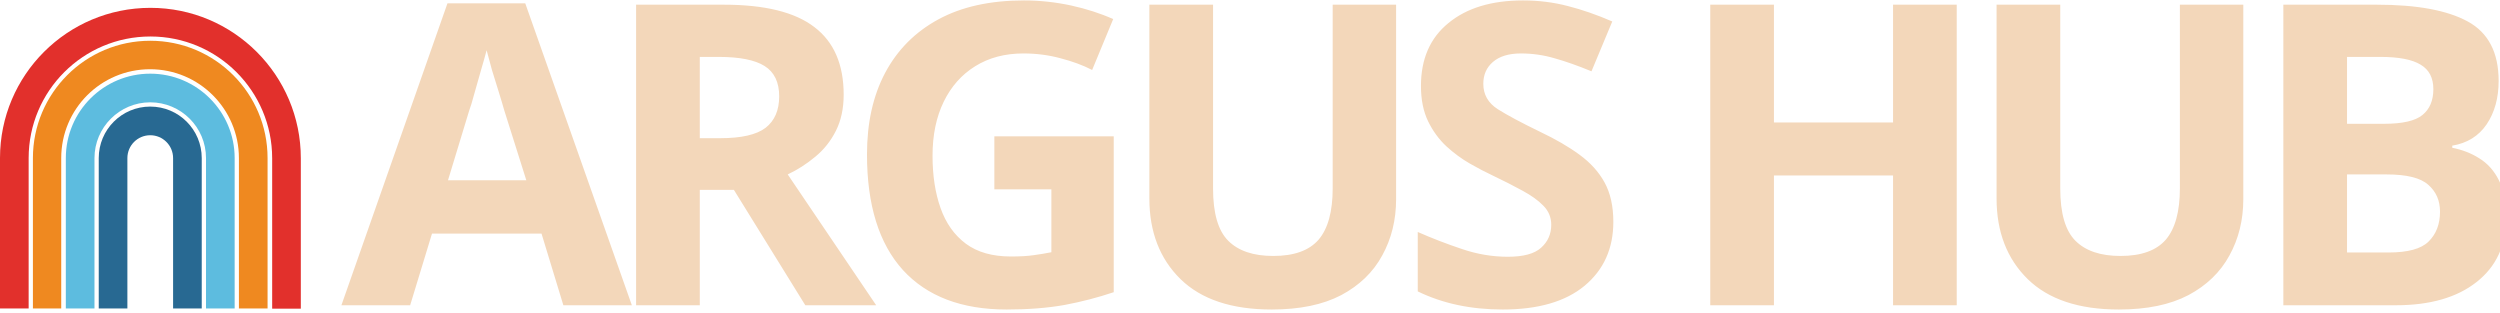
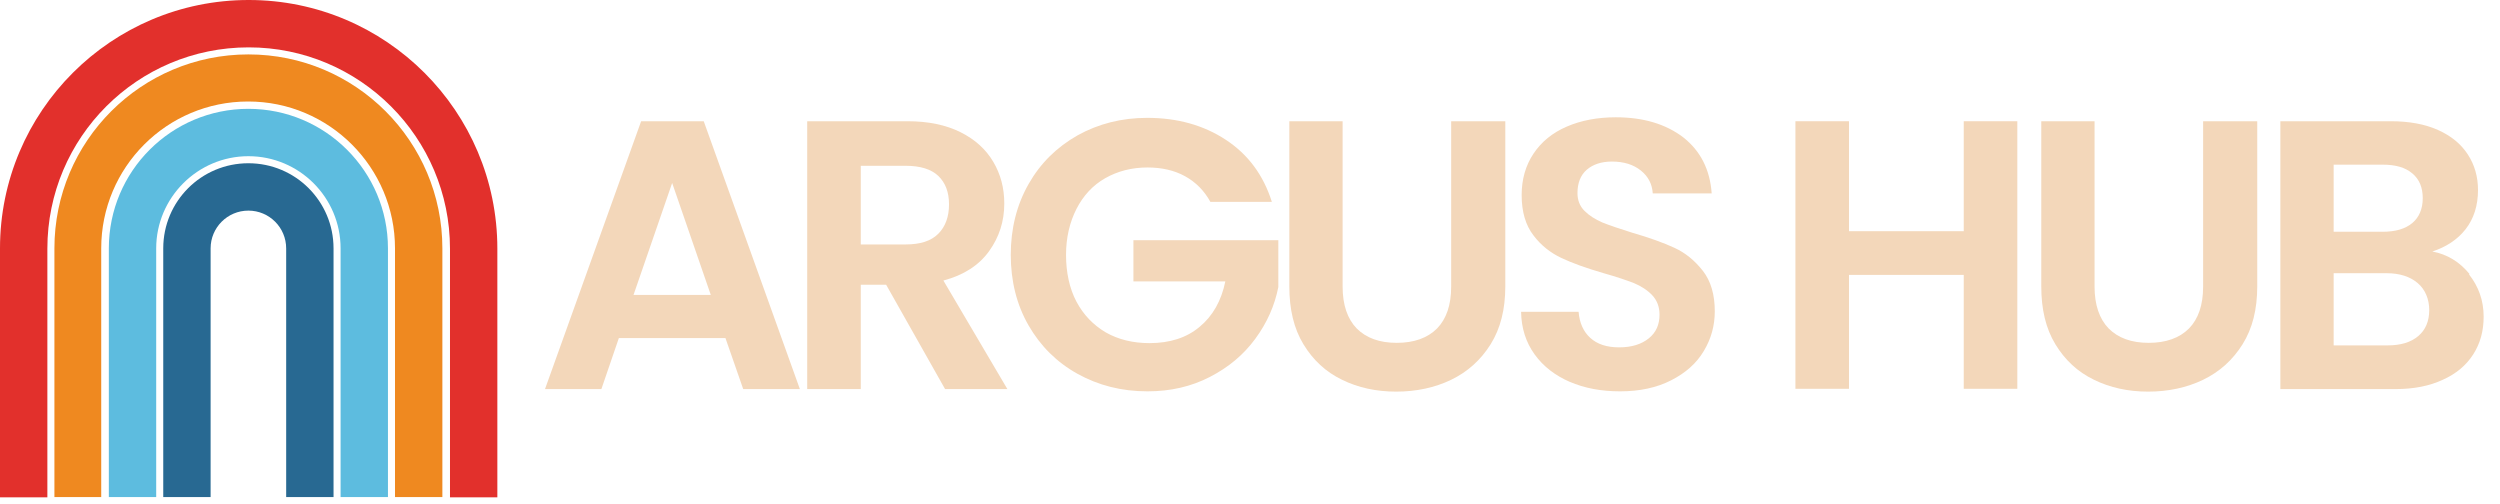
- <svg xmlns="http://www.w3.org/2000/svg" id="Layer_1" version="1.1" viewBox="0 0 146.6 18.35">
+ <svg xmlns="http://www.w3.org/2000/svg" id="Layer_1" version="1.1" viewBox="0 0 88.67 17.87">
  <defs>
    <style>
      .st0 {
        fill: #e2302c;
      }

      .st1 {
        fill: #ef8920;
      }

      .st2 {
        fill: #5dbcdf;
      }

      .st3 {
        fill: #286992;
      }

      .st4 {
        fill: #f3d7ba;
-         font-family: Poppins-SemiBold, Poppins;
-         font-size: 24.69px;
-         font-weight: 600;
-         letter-spacing: -.08em;
      }
    </style>
  </defs>
  <g>
-     <path class="st0" d="M0,18.09v-8.82C0,4.4,3.95.46,8.82.46s8.82,3.95,8.82,8.82v8.82h-1.68v-8.82c0-3.94-3.2-7.14-7.14-7.14S1.68,5.33,1.68,9.27v8.82H0Z" />
-     <path class="st1" d="M1.93,18.09v-8.82c0-3.8,3.08-6.88,6.88-6.88s6.88,3.08,6.88,6.88v8.82h-1.68v-8.82c0-2.87-2.33-5.21-5.21-5.21s-5.21,2.33-5.21,5.21v8.82h-1.68Z" />
-     <path class="st2" d="M3.86,18.09v-8.82c0-2.74,2.22-4.95,4.95-4.95s4.95,2.22,4.95,4.95v8.82h-1.68v-8.82c0-1.81-1.47-3.27-3.27-3.27s-3.27,1.47-3.27,3.27v8.82h-1.68Z" />
-     <path class="st3" d="M5.79,18.09v-8.82c0-1.67,1.35-3.02,3.02-3.02s3.02,1.35,3.02,3.02v8.82h-1.68v-8.82c0-.74-.6-1.34-1.34-1.34s-1.34.6-1.34,1.34v8.82h-1.68Z" />
+     <path class="st0" d="M0,17.63v-8.82C0,3.95,3.95,0,8.82,0s8.82,3.95,8.82,8.82v8.82h-1.68v-8.82c0-3.94-3.2-7.14-7.14-7.14S1.68,4.87,1.68,8.82v8.82H0Z" />
+     <path class="st1" d="M1.93,17.63v-8.82c0-3.8,3.08-6.88,6.88-6.88s6.88,3.08,6.88,6.88v8.82h-1.68v-8.82c0-2.87-2.33-5.21-5.21-5.21s-5.21,2.33-5.21,5.21v8.82h-1.68Z" />
+     <path class="st2" d="M3.86,17.63v-8.82c0-2.74,2.22-4.95,4.95-4.95s4.95,2.22,4.95,4.95v8.82h-1.68v-8.82c0-1.81-1.47-3.27-3.27-3.27s-3.27,1.47-3.27,3.27v8.82h-1.68Z" />
+     <path class="st3" d="M5.79,17.63v-8.82c0-1.67,1.35-3.02,3.02-3.02s3.02,1.35,3.02,3.02v8.82h-1.68v-8.82c0-.74-.6-1.34-1.34-1.34s-1.34.6-1.34,1.34v8.82h-1.68Z" />
  </g>
-   <text class="st4" transform="translate(20.02 17.9)">
-     <tspan x="0" y="0">ARGUS HUB</tspan>
-   </text>
+   <g>
+     <path class="st4" d="M25.73,11.99h-3.78l-.62,1.81h-2l3.41-9.5h2.22l3.41,9.5h-2.01l-.63-1.81ZM25.21,10.46l-1.37-3.97-1.37,3.97h2.75Z" />
+     <path class="st4" d="M33.52,13.8l-2.09-3.7h-.9v3.7h-1.9V4.3h3.56c.73,0,1.36.13,1.88.39.52.26.9.61,1.16,1.05.26.44.39.93.39,1.48,0,.63-.18,1.19-.54,1.69-.36.5-.9.85-1.62,1.04l2.27,3.85h-2.2ZM30.53,8.67h1.59c.52,0,.9-.12,1.16-.38.25-.25.38-.6.38-1.04s-.13-.77-.38-1.01c-.25-.24-.64-.36-1.16-.36h-1.59v2.79Z" />
+     <path class="st4" d="M42.93,7.16c-.22-.4-.52-.7-.9-.91-.38-.21-.83-.31-1.33-.31-.56,0-1.06.13-1.5.38-.44.25-.78.62-1.02,1.09-.24.47-.37,1.02-.37,1.63s.12,1.19.37,1.66c.25.47.6.83,1.04,1.09.44.25.96.38,1.55.38.72,0,1.32-.19,1.78-.58.46-.38.77-.92.91-1.61h-3.26v-1.46h5.14v1.66c-.13.66-.4,1.27-.82,1.84s-.95,1.01-1.61,1.35-1.39.51-2.21.51c-.92,0-1.74-.21-2.48-.62-.74-.41-1.32-.99-1.74-1.72-.42-.73-.63-1.57-.63-2.5s.21-1.77.63-2.51c.42-.74,1-1.31,1.74-1.73.74-.41,1.56-.62,2.47-.62,1.07,0,2,.26,2.79.78.79.52,1.33,1.25,1.63,2.2h-2.19Z" />
+     <path class="st4" d="M47.62,4.3v5.87c0,.64.17,1.14.5,1.48.34.34.81.51,1.42.51s1.09-.17,1.43-.51c.33-.34.5-.83.5-1.48v-5.87h1.92v5.86c0,.81-.17,1.49-.52,2.05s-.82.98-1.4,1.26-1.24.42-1.95.42-1.35-.14-1.92-.42c-.58-.28-1.03-.7-1.37-1.26s-.5-1.24-.5-2.05v-5.86h1.9Z" />
+     <path class="st4" d="M55.69,13.55c-.53-.23-.95-.55-1.26-.98-.31-.43-.47-.93-.48-1.51h2.04c.03.39.17.7.41.92.25.23.59.34,1.03.34s.79-.11,1.05-.32.38-.49.38-.84c0-.28-.09-.51-.26-.69-.17-.18-.39-.32-.65-.43-.26-.1-.61-.22-1.07-.35-.62-.18-1.12-.36-1.5-.54s-.72-.44-.99-.8c-.28-.36-.42-.84-.42-1.43,0-.56.14-1.05.42-1.47.28-.42.67-.74,1.18-.96s1.09-.33,1.74-.33c.98,0,1.77.24,2.39.71.61.48.95,1.14,1.01,1.99h-2.09c-.02-.33-.16-.6-.42-.81-.26-.21-.6-.32-1.03-.32-.37,0-.67.1-.89.29-.22.19-.33.47-.33.83,0,.25.08.46.25.63.17.17.38.3.63.41.25.1.6.22,1.05.36.62.18,1.12.36,1.51.54.39.18.72.45,1.01.82.28.36.42.84.42,1.43,0,.51-.13.98-.39,1.41-.26.44-.65.78-1.16,1.04-.51.26-1.11.39-1.81.39-.66,0-1.26-.11-1.79-.34Z" />
+     <path class="st4" d="M71.55,4.3v9.49h-1.9v-4.04h-4.07v4.04h-1.9V4.3h1.9v3.9h4.07v-3.9h1.9Z" />
+     <path class="st4" d="M74.29,4.3v5.87c0,.64.17,1.14.5,1.48.34.34.81.51,1.42.51s1.09-.17,1.43-.51c.33-.34.5-.83.5-1.48v-5.87h1.92v5.86c0,.81-.17,1.49-.52,2.05s-.82.98-1.4,1.26-1.24.42-1.95.42-1.35-.14-1.92-.42c-.58-.28-1.03-.7-1.37-1.26s-.5-1.24-.5-2.05v-5.86h1.9Z" />
+     <path class="st4" d="M87.57,9.73c.34.43.52.93.52,1.5,0,.51-.12.95-.37,1.34-.25.39-.61.69-1.08.9-.47.22-1.03.33-1.67.33h-4.09V4.3h3.92c.64,0,1.2.1,1.67.31.47.21.82.5,1.06.87s.36.79.36,1.26c0,.55-.15,1.02-.44,1.39-.29.37-.69.63-1.18.79.53.1.97.37,1.32.8ZM82.77,8.22h1.74c.45,0,.8-.1,1.05-.31.24-.2.37-.5.37-.88s-.12-.67-.37-.88c-.25-.21-.59-.31-1.05-.31h-1.74v2.38ZM85.77,11.92c.26-.22.39-.53.39-.92s-.14-.73-.41-.96c-.27-.23-.64-.35-1.1-.35h-1.88v2.56h1.92c.46,0,.82-.11,1.08-.33Z" />
+   </g>
</svg>
